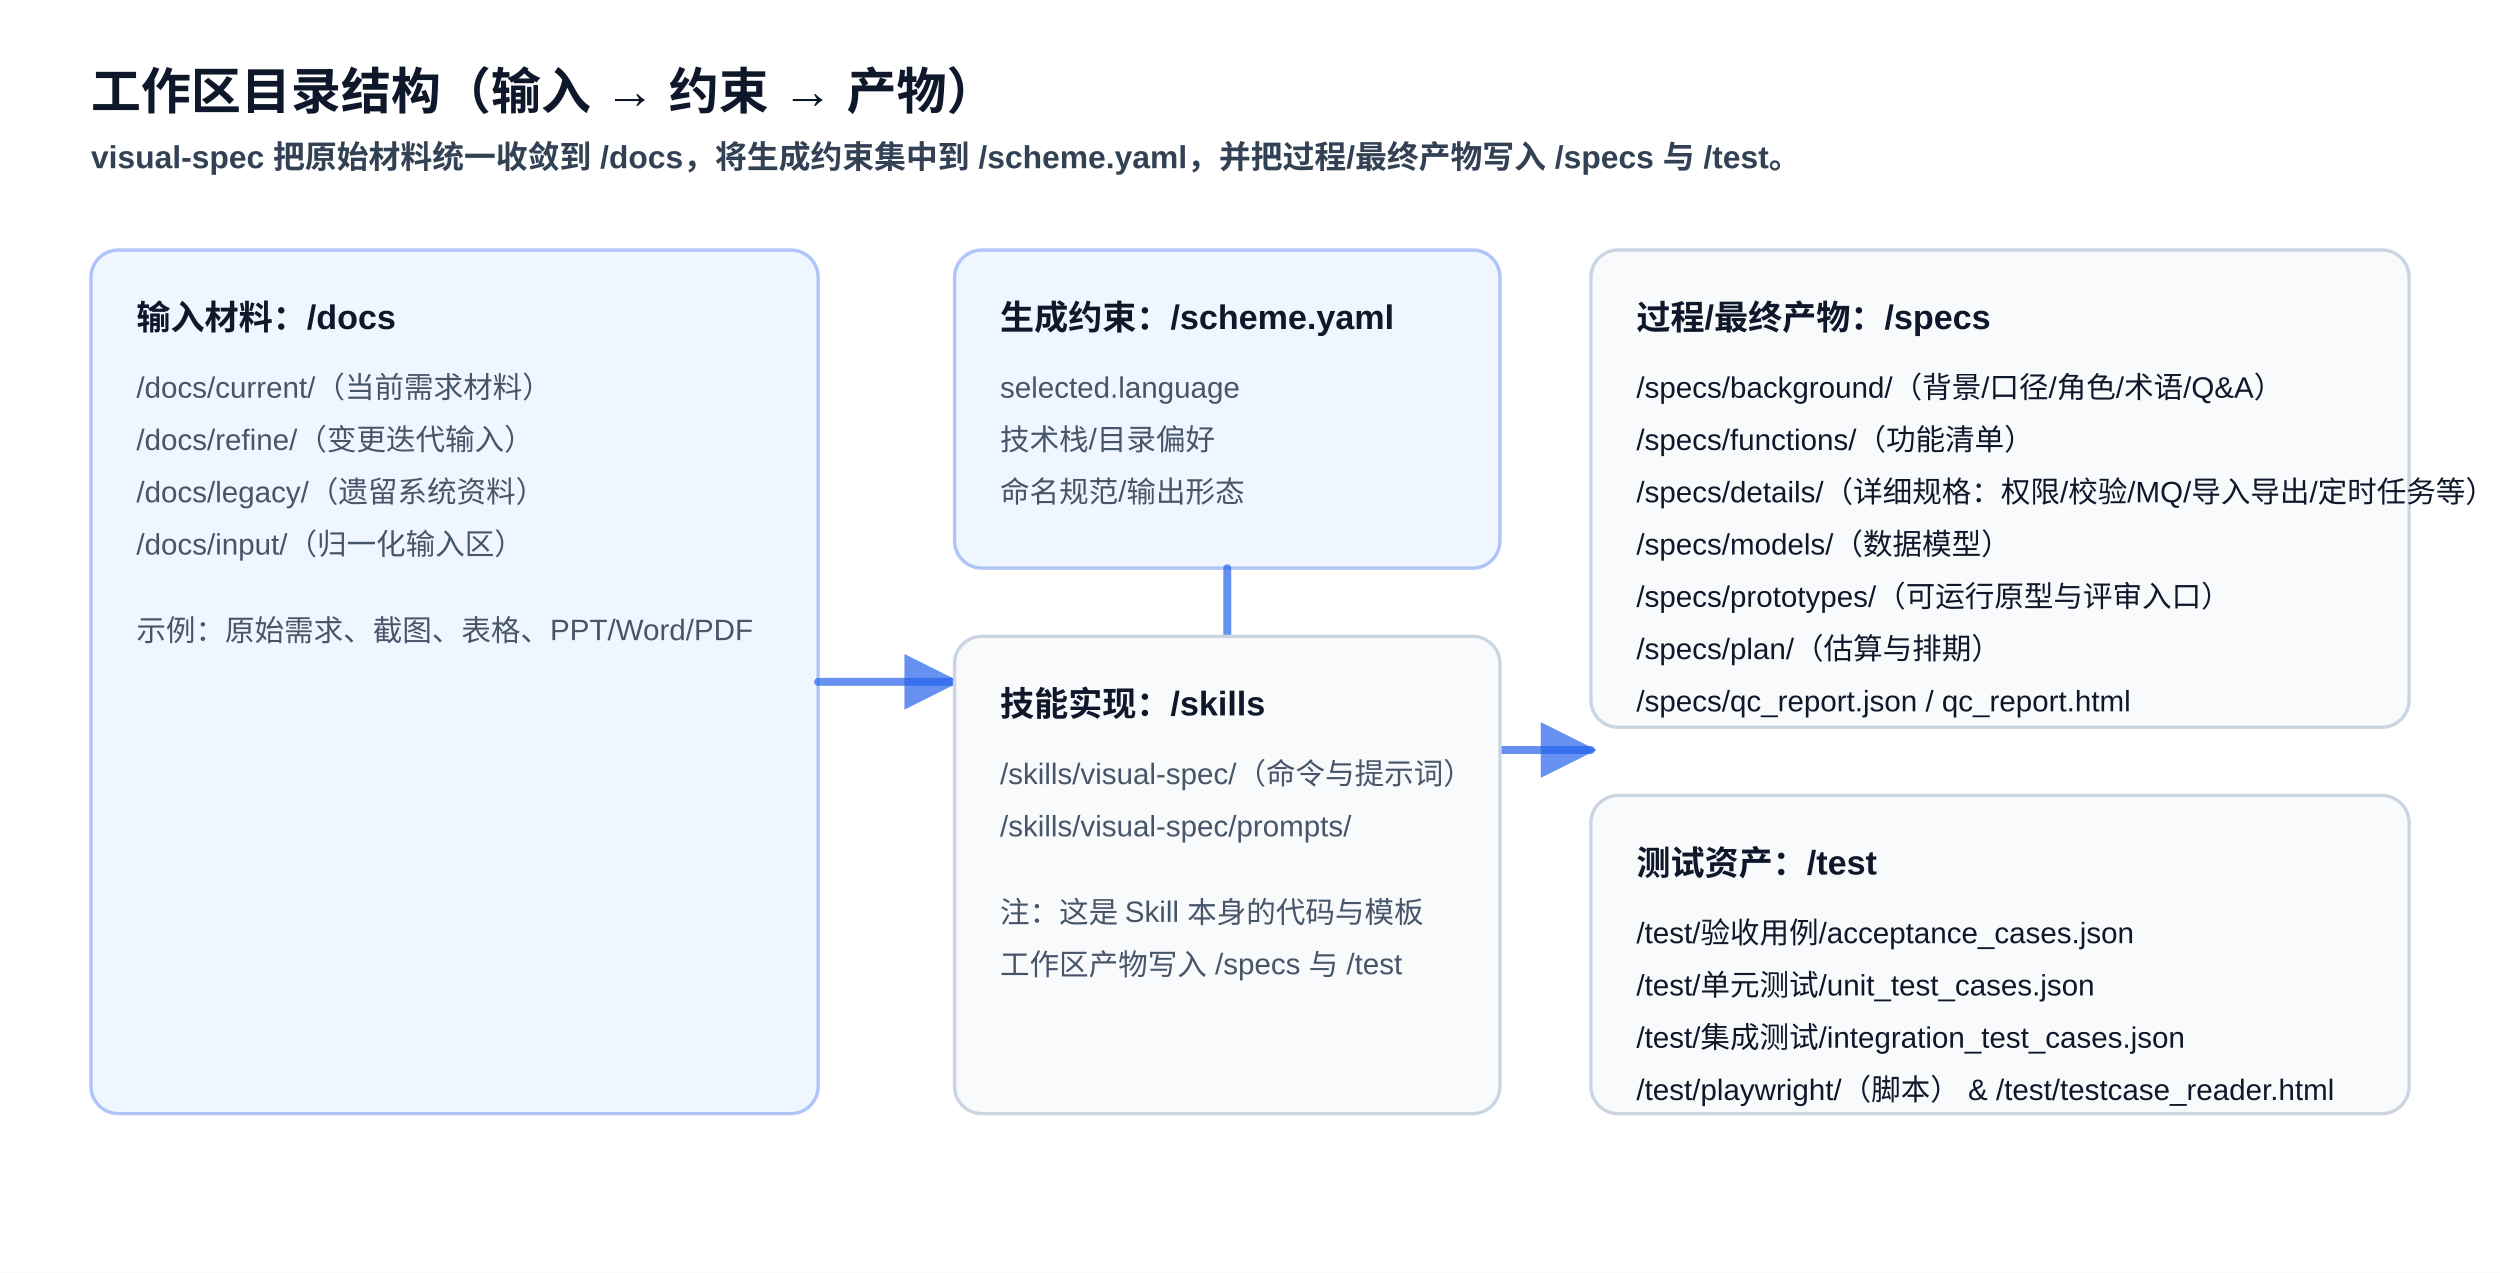
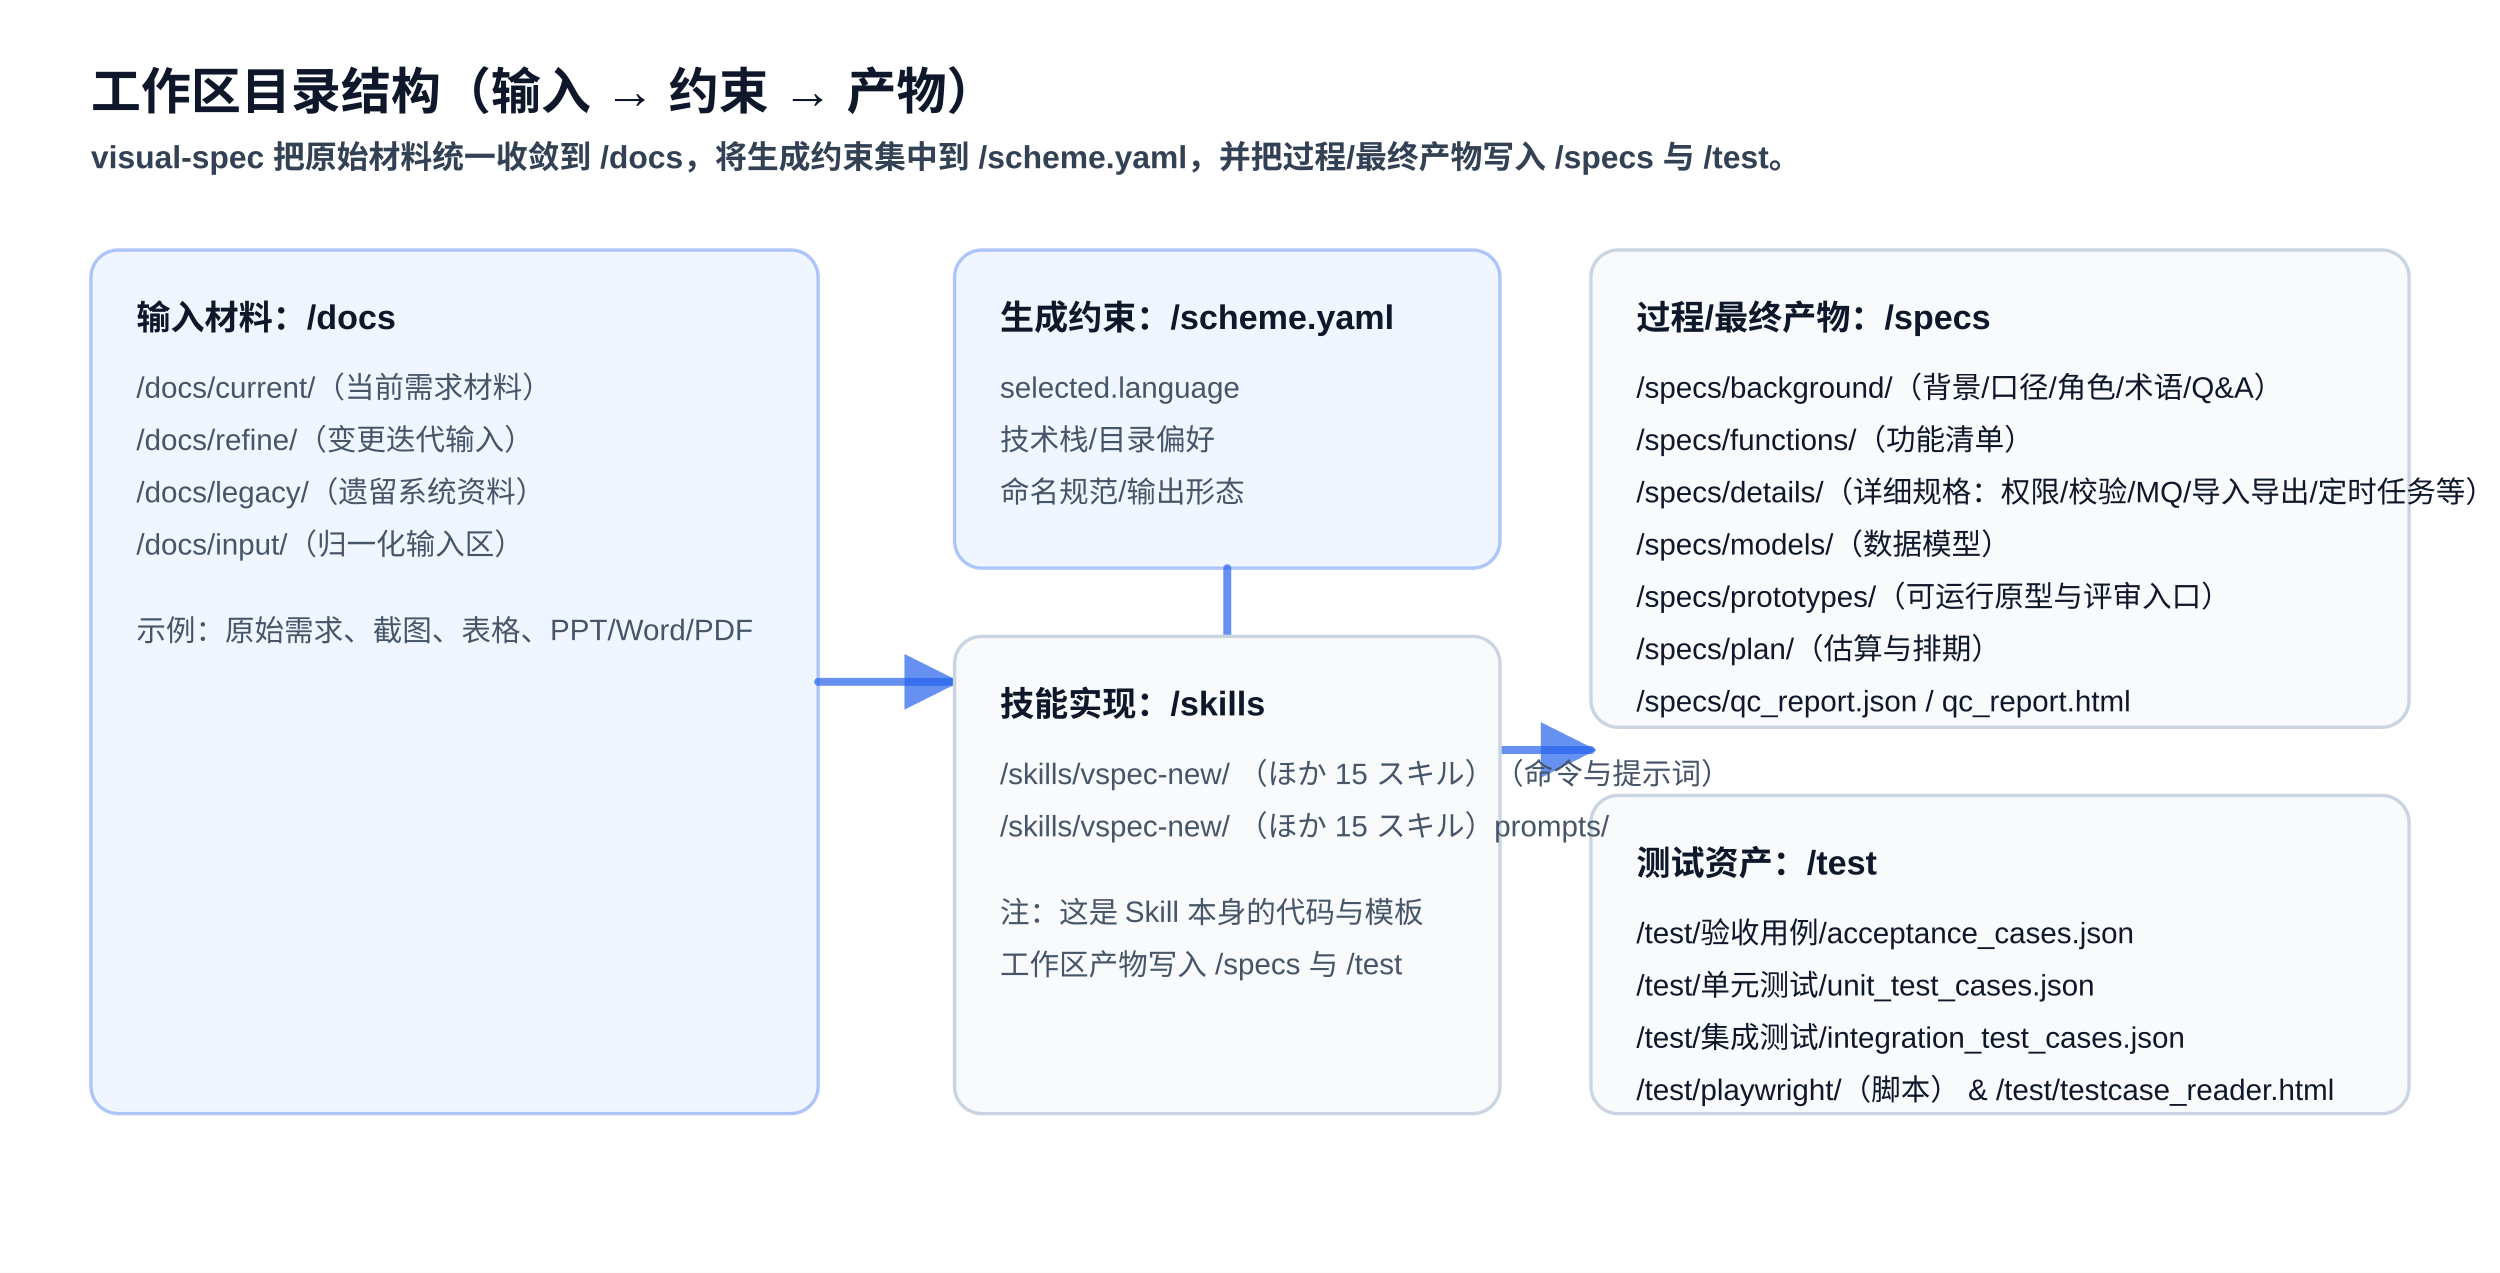
<svg xmlns="http://www.w3.org/2000/svg" width="1100" height="560" viewBox="0 0 1100 560" role="img" aria-label="工作区目录结构示意">
  <defs>
    <style>
      .bg { fill: #ffffff; }
      .title { font: 800 22px -apple-system, BlinkMacSystemFont, "Segoe UI", Arial, "PingFang SC", "Hiragino Sans GB", "Noto Sans CJK SC", "Microsoft YaHei", sans-serif; fill: #0f172a; }
      .subtitle { font: 700 14px -apple-system, BlinkMacSystemFont, "Segoe UI", Arial, "PingFang SC", "Hiragino Sans GB", "Noto Sans CJK SC", "Microsoft YaHei", sans-serif; fill: #334155; }
      .box { fill: #f8fafc; stroke: #cbd5e1; stroke-width: 1.5; rx: 12; }
      .boxStrong { fill: #eff6ff; stroke: rgba(37, 99, 235, 0.35); stroke-width: 1.5; rx: 12; }
      .label { font: 800 15px -apple-system, BlinkMacSystemFont, "Segoe UI", Arial, "PingFang SC", "Hiragino Sans GB", "Noto Sans CJK SC", "Microsoft YaHei", sans-serif; fill: #0f172a; }
      .item { font: 13px -apple-system, BlinkMacSystemFont, "Segoe UI", Arial, "PingFang SC", "Hiragino Sans GB", "Noto Sans CJK SC", "Microsoft YaHei", sans-serif; fill: #0f172a; }
      .muted { fill: #475569; }
      .arrow { stroke: rgba(37, 99, 235, 0.7); stroke-width: 3.5; fill: none; stroke-linecap: round; stroke-linejoin: round; }
    </style>
    <marker id="arrowHead" viewBox="0 0 10 10" refX="9" refY="5" markerWidth="7" markerHeight="7" orient="auto-start-reverse">
      <path d="M 0 0 L 10 5 L 0 10 z" fill="rgba(37, 99, 235, 0.7)" />
    </marker>
  </defs>
  <rect class="bg" x="0" y="0" width="1100" height="560" />
  <text class="title" x="40" y="48">工作区目录结构（输入 → 约束 → 产物）</text>
  <text class="subtitle" x="40" y="74">visual-spec 把原始材料统一收敛到 /docs，将生成约束集中到 /scheme.yaml，并把过程/最终产物写入 /specs 与 /test。</text>
  <rect class="boxStrong" x="40" y="110" width="320" height="380" />
  <text class="label" x="60" y="145">输入材料：/docs</text>
  <text class="item muted" x="60" y="175">/docs/current/（当前需求材料）</text>
  <text class="item muted" x="60" y="198">/docs/refine/（变更迭代输入）</text>
  <text class="item muted" x="60" y="221">/docs/legacy/（遗留系统资料）</text>
  <text class="item muted" x="60" y="244">/docs/input/（归一化输入区）</text>
  <text class="item muted" x="60" y="282">示例：原始需求、截图、表格、PPT/Word/PDF</text>
  <rect class="boxStrong" x="40" y="510" width="320" height="0" />
  <rect class="boxStrong" x="420" y="110" width="240" height="140" />
  <text class="label" x="440" y="145">生成约束：/scheme.yaml</text>
  <text class="item muted" x="440" y="175">selected.language</text>
  <text class="item muted" x="440" y="198">技术栈/目录偏好</text>
  <text class="item muted" x="440" y="221">命名规范/输出形态</text>
  <path class="arrow" marker-end="url(#arrowHead)" d="M 360 300 L 420 300" />
  <rect class="box" x="700" y="110" width="360" height="210" />
  <text class="label" x="720" y="145">过程/最终产物：/specs</text>
  <text class="item" x="720" y="175">/specs/background/（背景/口径/角色/术语/Q&amp;A）</text>
  <text class="item" x="720" y="198">/specs/functions/（功能清单）</text>
  <text class="item" x="720" y="221">/specs/details/（详细规格：权限/校验/MQ/导入导出/定时任务等）</text>
  <text class="item" x="720" y="244">/specs/models/（数据模型）</text>
  <text class="item" x="720" y="267">/specs/prototypes/（可运行原型与评审入口）</text>
  <text class="item" x="720" y="290">/specs/plan/（估算与排期）</text>
  <text class="item" x="720" y="313">/specs/qc_report.json / qc_report.html</text>
  <rect class="box" x="700" y="350" width="360" height="140" />
  <text class="label" x="720" y="385">测试资产：/test</text>
  <text class="item" x="720" y="415">/test/验收用例/acceptance_cases.json</text>
  <text class="item" x="720" y="438">/test/单元测试/unit_test_cases.json</text>
  <text class="item" x="720" y="461">/test/集成测试/integration_test_cases.json</text>
  <text class="item" x="720" y="484">/test/playwright/（脚本） &amp; /test/testcase_reader.html</text>
  <path class="arrow" marker-end="url(#arrowHead)" d="M 540 250 L 540 330 L 700 330" />
  <rect class="box" x="420" y="280" width="240" height="210" />
  <text class="label" x="440" y="315">技能实现：/skills</text>
-   <text class="item muted" x="440" y="345">/skills/visual-spec/（命令与提示词）</text>
-   <text class="item muted" x="440" y="368">/skills/visual-spec/prompts/</text>
+   <text class="item muted" x="440" y="345">/skills/vspec-new/ （ほか 15 スキル）（命令与提示词）</text>
+   <text class="item muted" x="440" y="368">/skills/vspec-new/ （ほか 15 スキル）prompts/</text>
  <text class="item muted" x="440" y="406">注：这是 Skill 本身的代码与模板</text>
  <text class="item muted" x="440" y="429">工作区产物写入 /specs 与 /test</text>
</svg>
